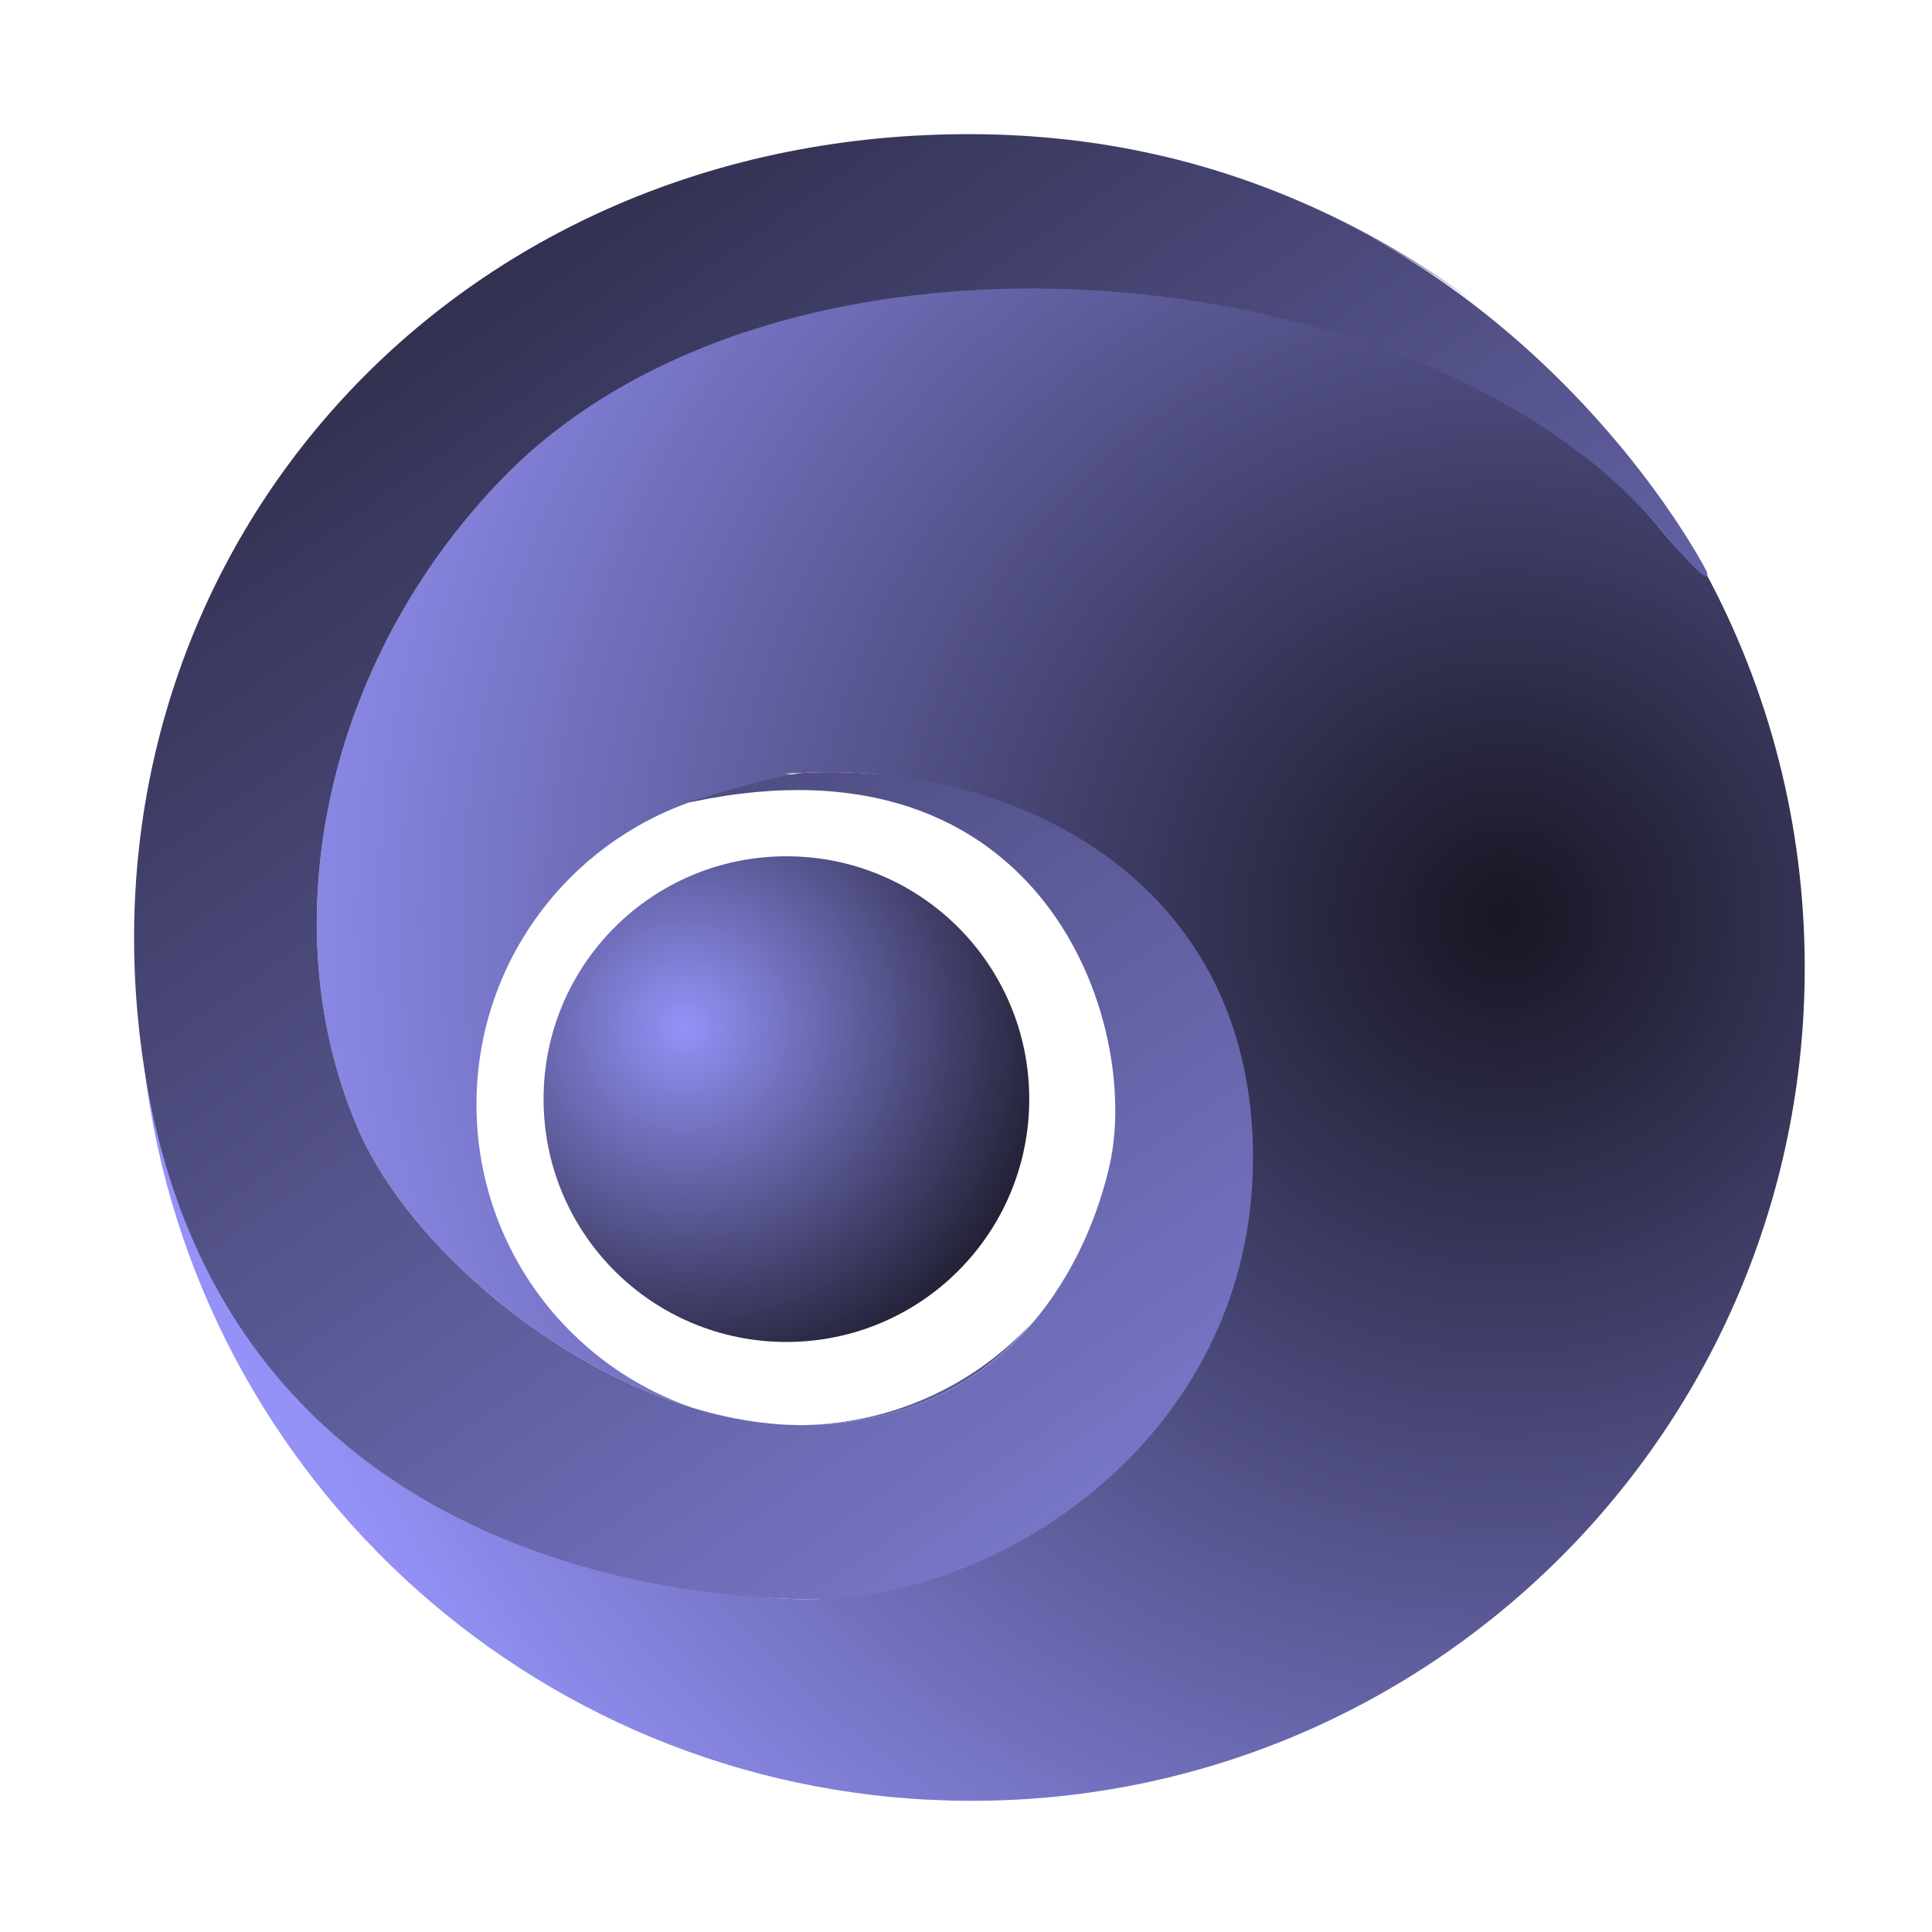
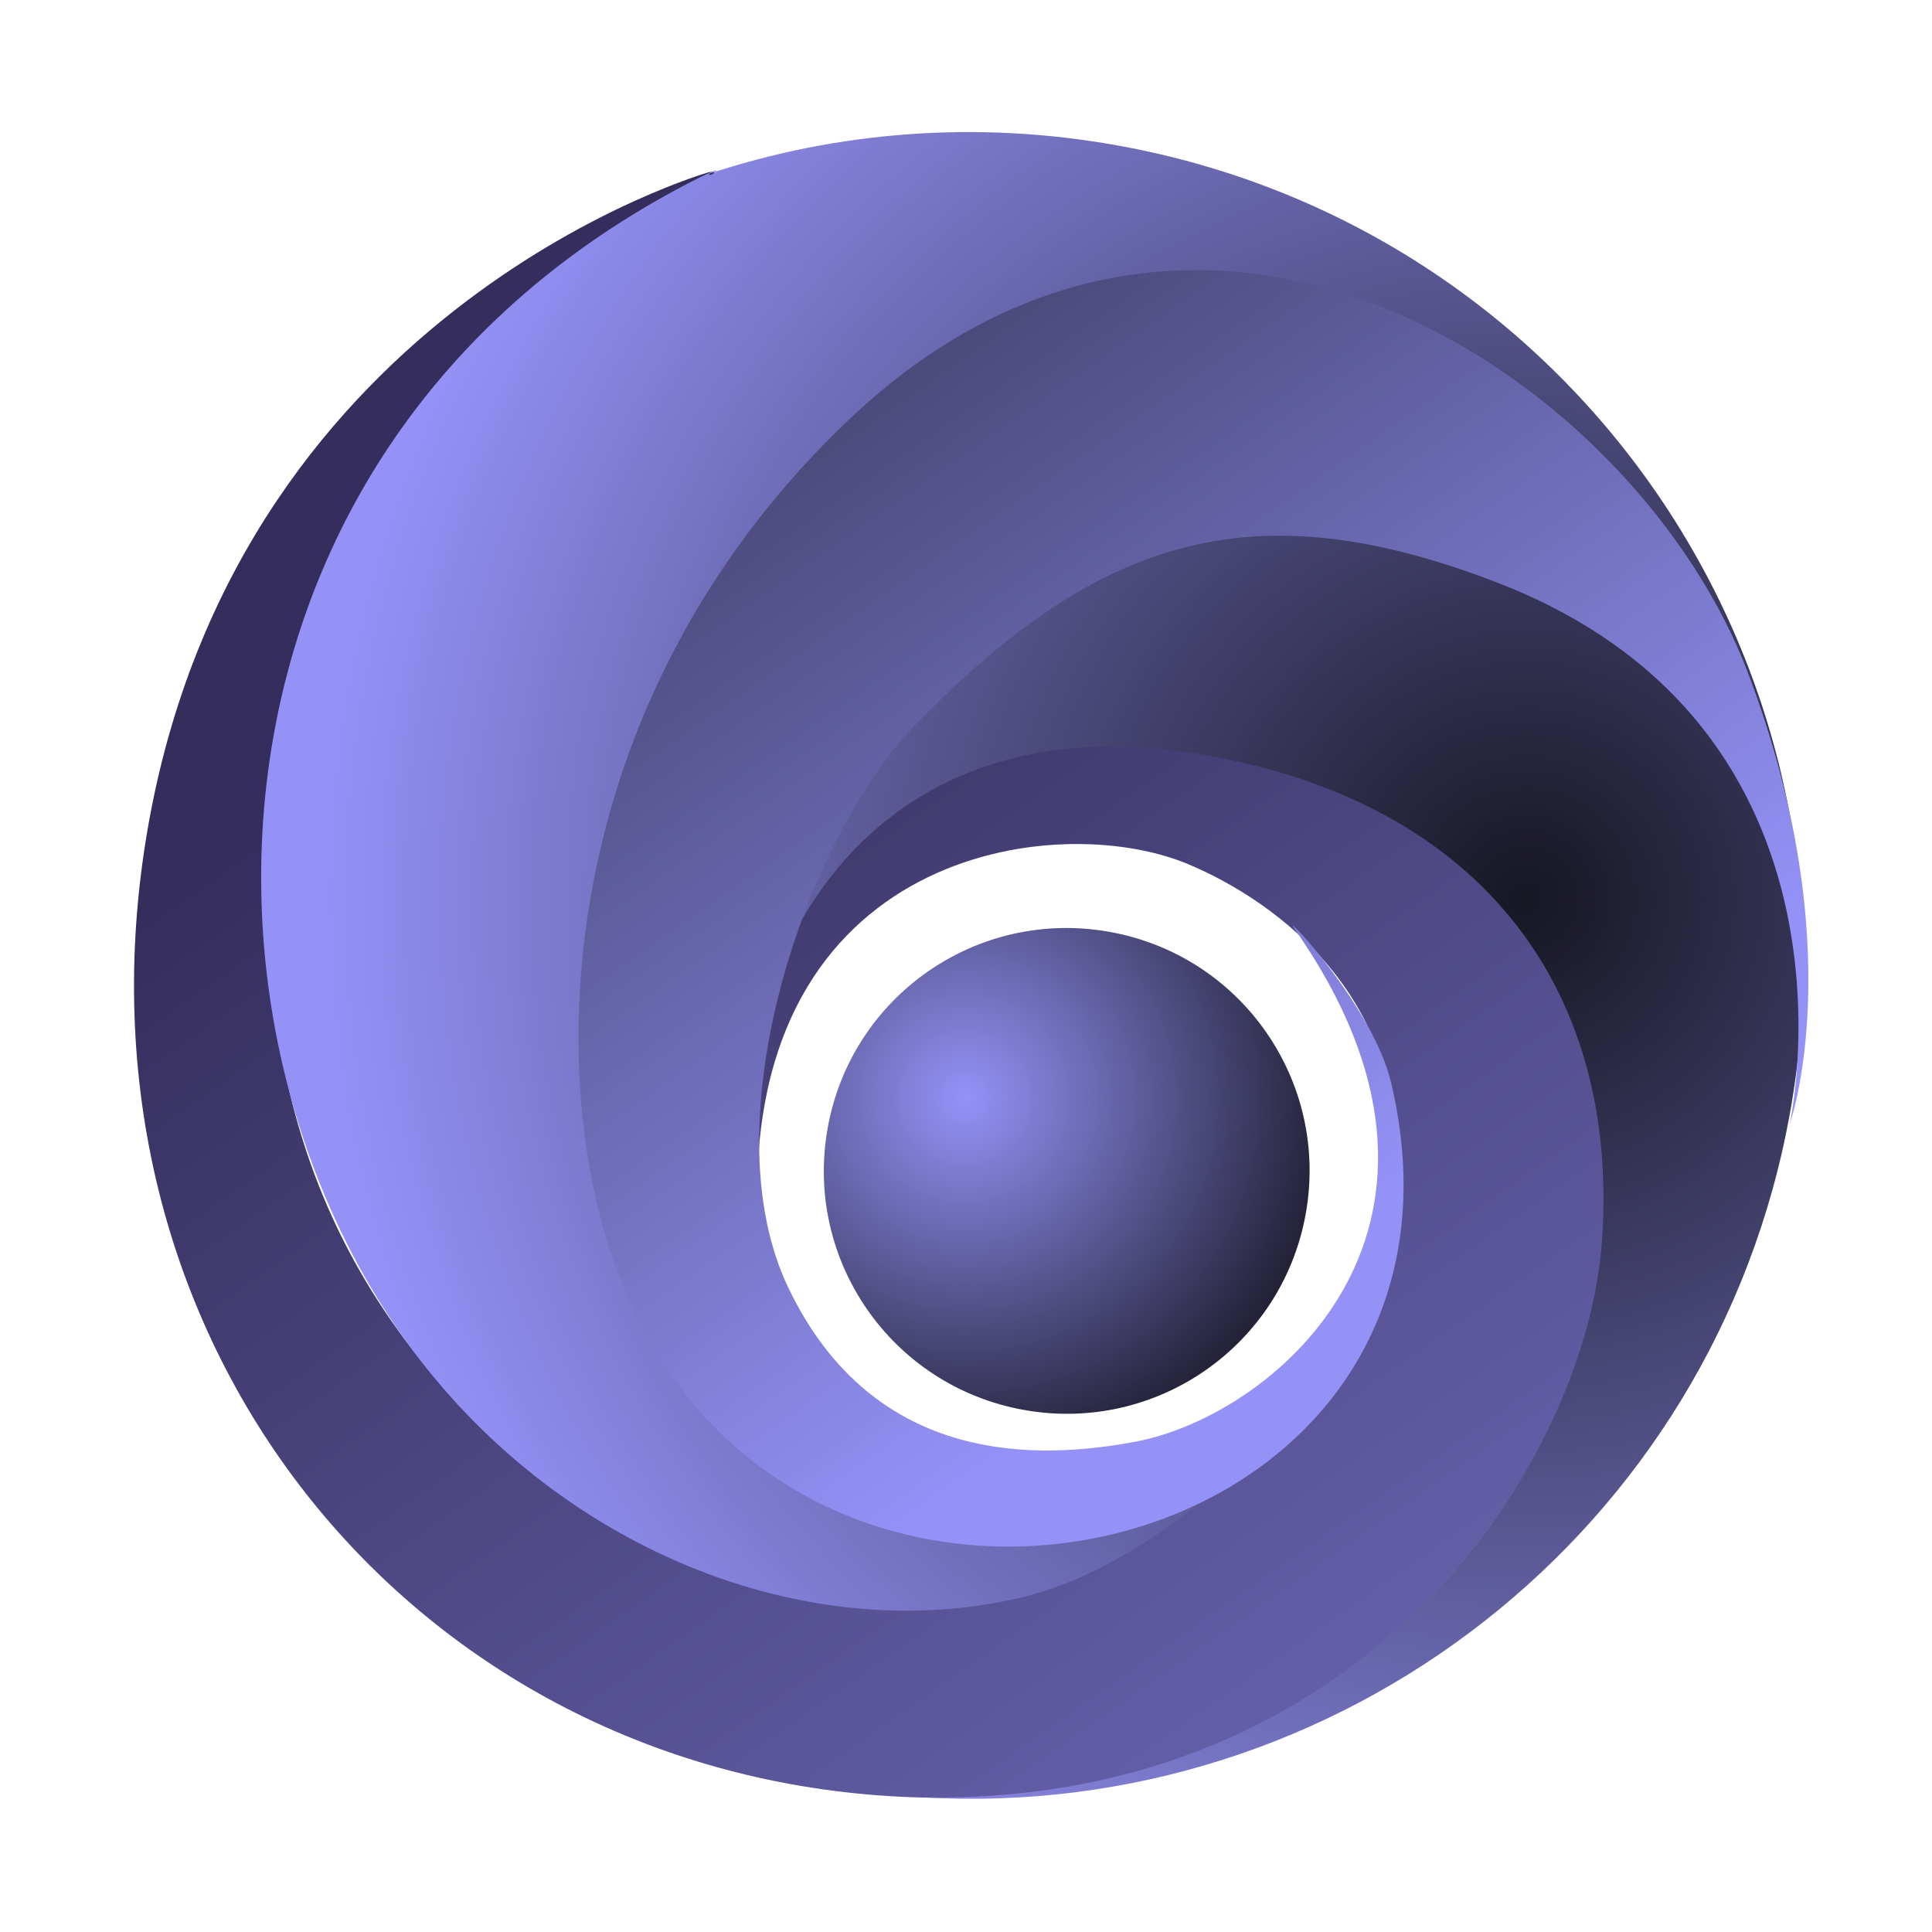
- <svg xmlns="http://www.w3.org/2000/svg" viewBox="0 0 720 720" width="500" height="500">
+ <svg xmlns="http://www.w3.org/2000/svg" viewBox="0 0 720 720" width="720" height="720">
  <defs>
-     <radialGradient id="grd1" gradientUnits="userSpaceOnUse" cx="560.791" cy="341.979" r="515.509">
+     <linearGradient id="grd1" gradientUnits="userSpaceOnUse" x1="0" y1="0" x2="0" y2="0">
+       <stop offset="0" stop-color="#3b2e64" />
+       <stop offset="1" stop-color="#9492f7" />
+     </linearGradient>
+     <radialGradient id="grd2" gradientUnits="userSpaceOnUse" cx="0" cy="0" r="0">
      <stop offset="0" stop-color="#171623" />
      <stop offset="0.94" stop-color="#9492f7" />
    </radialGradient>
-     <linearGradient id="grd2" gradientUnits="userSpaceOnUse" x1="53.857" y1="-48.28" x2="573.803" y2="694.28">
+     <linearGradient id="grd3" gradientUnits="userSpaceOnUse" x1="-106.331" y1="451.833" x2="470.713" y2="1275.937">
+       <stop offset="0" stop-color="#352e5c" />
+       <stop offset="0.997" stop-color="#9492f7" />
+     </linearGradient>
+     <radialGradient id="grd4" gradientUnits="userSpaceOnUse" cx="568.579" cy="334.919" r="478.809">
+       <stop offset="0" stop-color="#171623" />
+       <stop offset="0.94" stop-color="#9492f7" />
+     </radialGradient>
+     <linearGradient id="grd5" gradientUnits="userSpaceOnUse" x1="258.284" y1="-118.052" x2="631.241" y2="414.586">
+       <stop offset="0" stop-color="#171623" />
+       <stop offset="0.94" stop-color="#9492f7" />
+     </linearGradient>
+     <linearGradient id="grd6" gradientUnits="userSpaceOnUse" x1="0" y1="0" x2="0" y2="0">
+       <stop offset="0" stop-color="#171623" />
+       <stop offset="0.94" stop-color="#9492f7" />
+     </linearGradient>
+     <linearGradient id="grd7" gradientUnits="userSpaceOnUse" x1="0" y1="0" x2="0" y2="0">
      <stop offset="0" stop-color="#171623" />
      <stop offset="1" stop-color="#9492f7" />
    </linearGradient>
-     <radialGradient id="grd3" gradientUnits="userSpaceOnUse" cx="255.061" cy="382.459" r="150.253">
+     <linearGradient id="grd8" gradientUnits="userSpaceOnUse" x1="0" y1="0" x2="0" y2="0">
+       <stop offset="0" stop-color="#171623" />
+       <stop offset="1" stop-color="#9492f7" />
+     </linearGradient>
+     <radialGradient id="grd9" gradientUnits="userSpaceOnUse" cx="359.515" cy="409.202" r="150.277">
      <stop offset="0" stop-color="#9492f7" />
      <stop offset="1" stop-color="#171623" />
    </radialGradient>
  </defs>
  <style>
		tspan { white-space:pre }
		.shp0 { fill: url(#grd1) } 
		.shp1 { fill: url(#grd2) } 
		.shp2 { fill: url(#grd3) } 
+ 		.shp3 { fill: url(#grd4) } 
+ 		.shp4 { fill: url(#grd5) } 
+ 		.shp5 { fill: url(#grd6) } 
+ 		.shp6 { fill: url(#grd7) } 
+ 		.shp7 { fill: url(#grd8) } 
+ 		.shp8 { fill: url(#grd9) } 
	</style>
-   <path id="Background copy" fill-rule="evenodd" class="shp0" d="M362.07 671.11C203.09 671.11 72.33 552.13 53.82 398.21C80.32 561.34 236.71 595.14 299.57 596C364.57 596.89 457.57 535 454.57 427.11C451.7 323.94 372.57 284 299.57 288C290.58 288.49 290.57 288 299.57 289.11C375.57 298.48 406.76 345.59 414.31 388.33C403.51 333.42 355.19 292.11 297.07 292.11C230.99 292.11 177.57 345.53 177.57 411.61C177.57 464.2 211.4 508.77 258.53 524.78C203.53 508.21 151.36 461.97 133.57 421C100.57 345 121 246.45 187.57 178C293.57 69 529.55 88.57 618.57 197C627.45 207.81 632.99 212.61 635.35 212.89C659.1 256.8 672.57 307.11 672.57 360.61C672.57 532.32 533.78 671.11 362.07 671.11ZM303.57 531C301.98 531.07 300.39 531.1 298.79 531.1C332.72 530.62 363.18 516.07 384.63 493C367.5 513.11 341.76 529.42 303.57 531ZM428.17 57.14C472.28 66.67 512.88 85.55 547.79 111.61C515.77 88.48 475.61 67.62 428.17 57.14Z" />
-   <path id="Shape 2 copy" class="shp1" d="M257.92 298.83C389.39 271.07 425.24 381.72 413.57 434C405.96 468.09 378.57 527.89 303.57 531C234.6 533.86 156.22 473.16 133.57 421C100.57 345 121 246.45 187.57 178C293.57 69 533.64 95.09 618.57 197C640.65 223.49 635.85 212.62 635.85 212.62C635.85 212.62 553.42 50.8 362.57 50C169.02 49.18 33.57 203.22 51.57 381.11C69.57 559 216.45 594.32 299.57 596C372.12 597.47 469.9 534.45 466.9 426.55C464.03 323.39 372.57 284 299.57 288C290.58 288.49 249.05 300.7 257.92 298.83Z" />
-   <path id="Layer 1" fill-rule="evenodd" class="shp2" d="M293.07 500.11C243.02 500.11 202.57 459.66 202.57 409.61C202.57 359.56 243.02 319.11 293.07 319.11C343.12 319.11 383.57 359.56 383.57 409.61C383.57 459.66 343.12 500.11 293.07 500.11Z" />
+   <path id="Shape 3" class="shp0" d="" />
+   <path id="Shape 1" class="shp1" d="" />
+   <path id="Shape 2 copy" class="shp2" d="M282.29 451.4C278.16 317.1 393.4 301.34 442.8 322.05C475.02 335.56 529.04 373.07 518.87 447.44C509.51 515.84 435.93 581.27 380.59 594.36C299.96 613.43 208.07 575.83 150.94 499.32C41.21 352.41 130.4 144.05 245.7 78.44C275.67 61.38 264.13 64.19 264.13 64.19C264.13 64.19 91.36 113.28 55.83 304.48C20.47 494.78 148.58 655.36 326.86 669.04C505.13 682.71 590.97 545.75 599.92 458.15C608.93 370.05 551.97 281.82 444.88 268.24C324.12 252.93 287.92 335.94 278.98 408.5C277.87 417.43 282.56 460.46 282.29 451.4Z" />
+   <path id="Background copy" fill-rule="evenodd" class="shp3" d="M667.1 414.59C639.05 571.07 498.86 678.78 344.09 669.84C509.33 672.54 591.15 544.48 597 462.54C603.82 367.07 549.98 296.57 443.26 280.48C341.2 265.1 288.08 331.07 279.13 403.63C278.03 412.56 267.92 531.42 379.12 550.4C430.96 559.24 480.72 534.24 504.8 490.68C478.78 541.89 424.06 585.08 380.59 595.36C299.96 614.43 206.56 576.93 150.94 499.32C62.36 375.75 73.54 160.54 260.45 66.28C272.95 59.98 263.61 67 264.31 64.73C311.72 49.1 363.61 44.72 416.28 54.17C585.29 84.47 697.41 245.57 667.1 414.59Z" />
+   <path id="Shape 2 copy 2" class="shp4" d="M482.31 345.97C559.56 455.91 475.71 527.45 423.06 537.29C388.73 543.71 326.1 547.52 293.74 479.79C263.97 417.51 300.89 311.73 340.42 270.85C410.43 198.44 468.55 182.73 557.67 217C699.59 271.56 667.01 418.76 667.01 418.76C667.01 418.76 690.2 353.78 651.67 251.37C610.63 142.32 448.83 30.44 316.23 156.52C214.38 253.38 202.18 381.85 225.89 461.53C282.03 650.15 562.13 589.17 518.47 403.63C511.74 375.04 477.1 338.55 482.31 345.97Z" />
+   <path id="Shape 3" class="shp5" d="" />
+   <path id="Shape 3" class="shp6" d="" />
+   <path id="Shape 2" class="shp7" d="" />
+   <path id="Layer 1" fill-rule="evenodd" class="shp8" d="M486.61 452.33C477.78 501.59 430.82 534.27 381.56 525.44C332.29 516.6 299.62 469.65 308.45 420.38C317.28 371.12 364.24 338.44 413.5 347.28C462.77 356.11 495.44 403.06 486.61 452.33Z" />
</svg>
